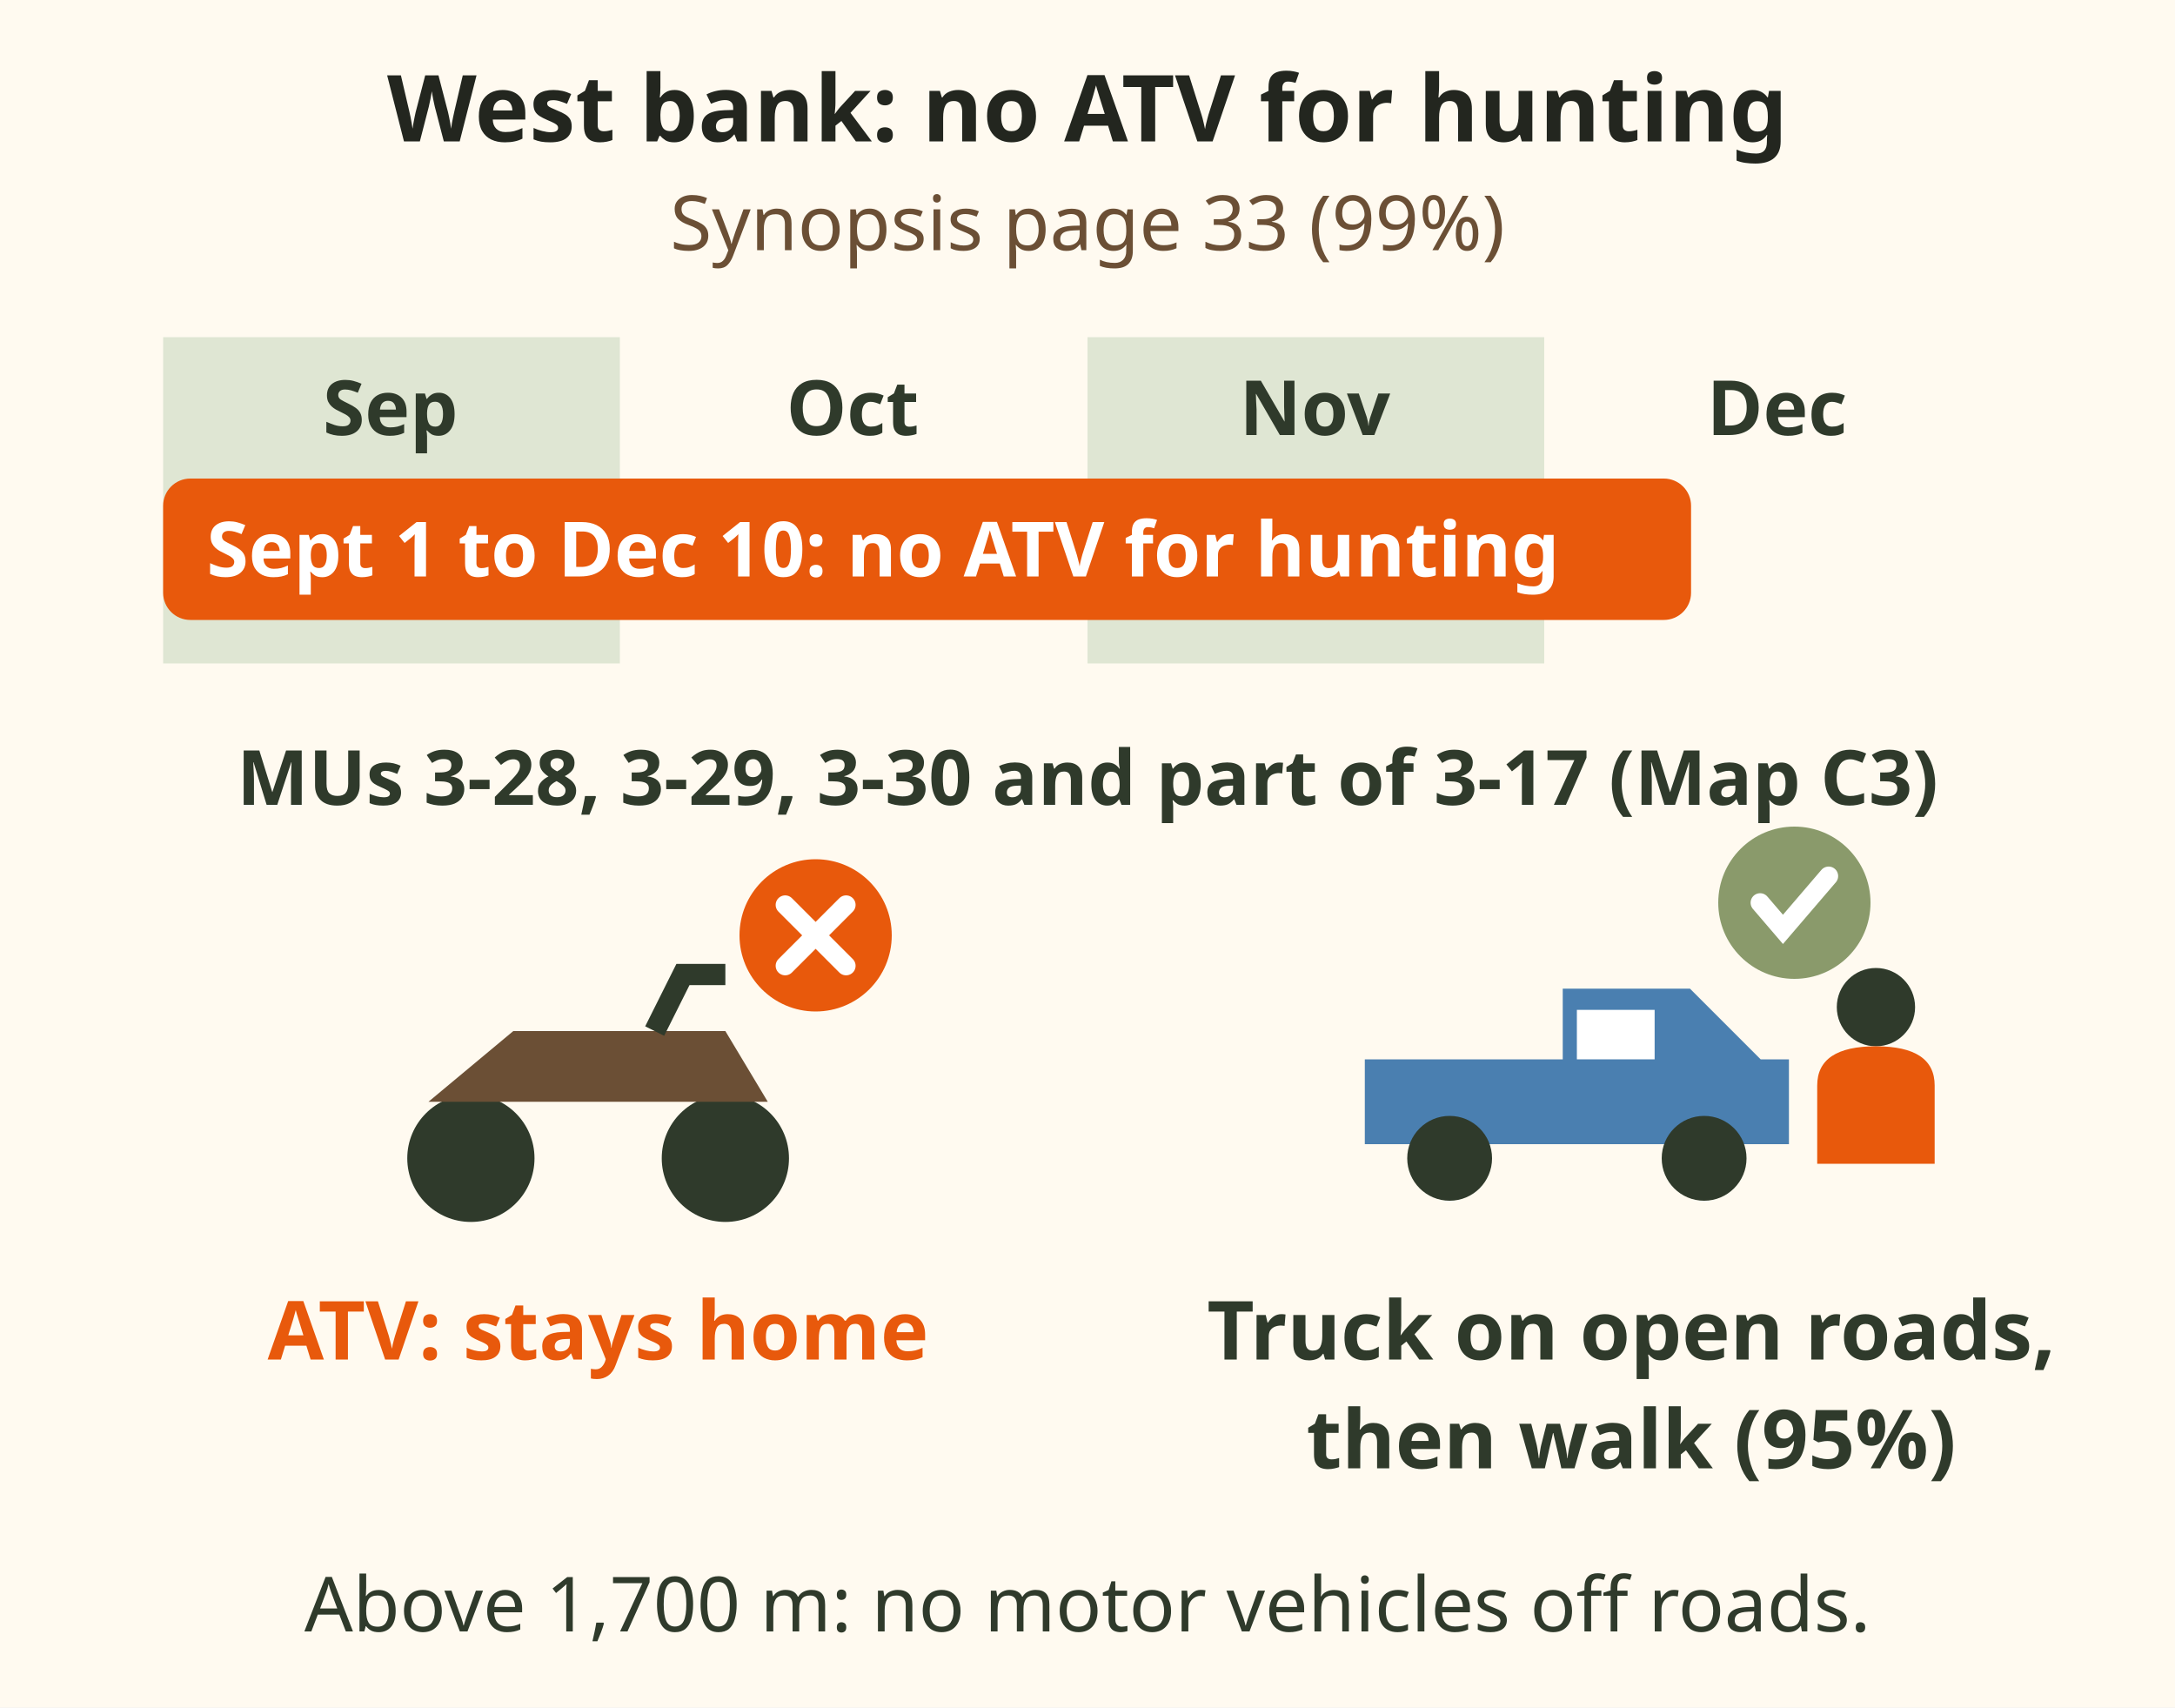
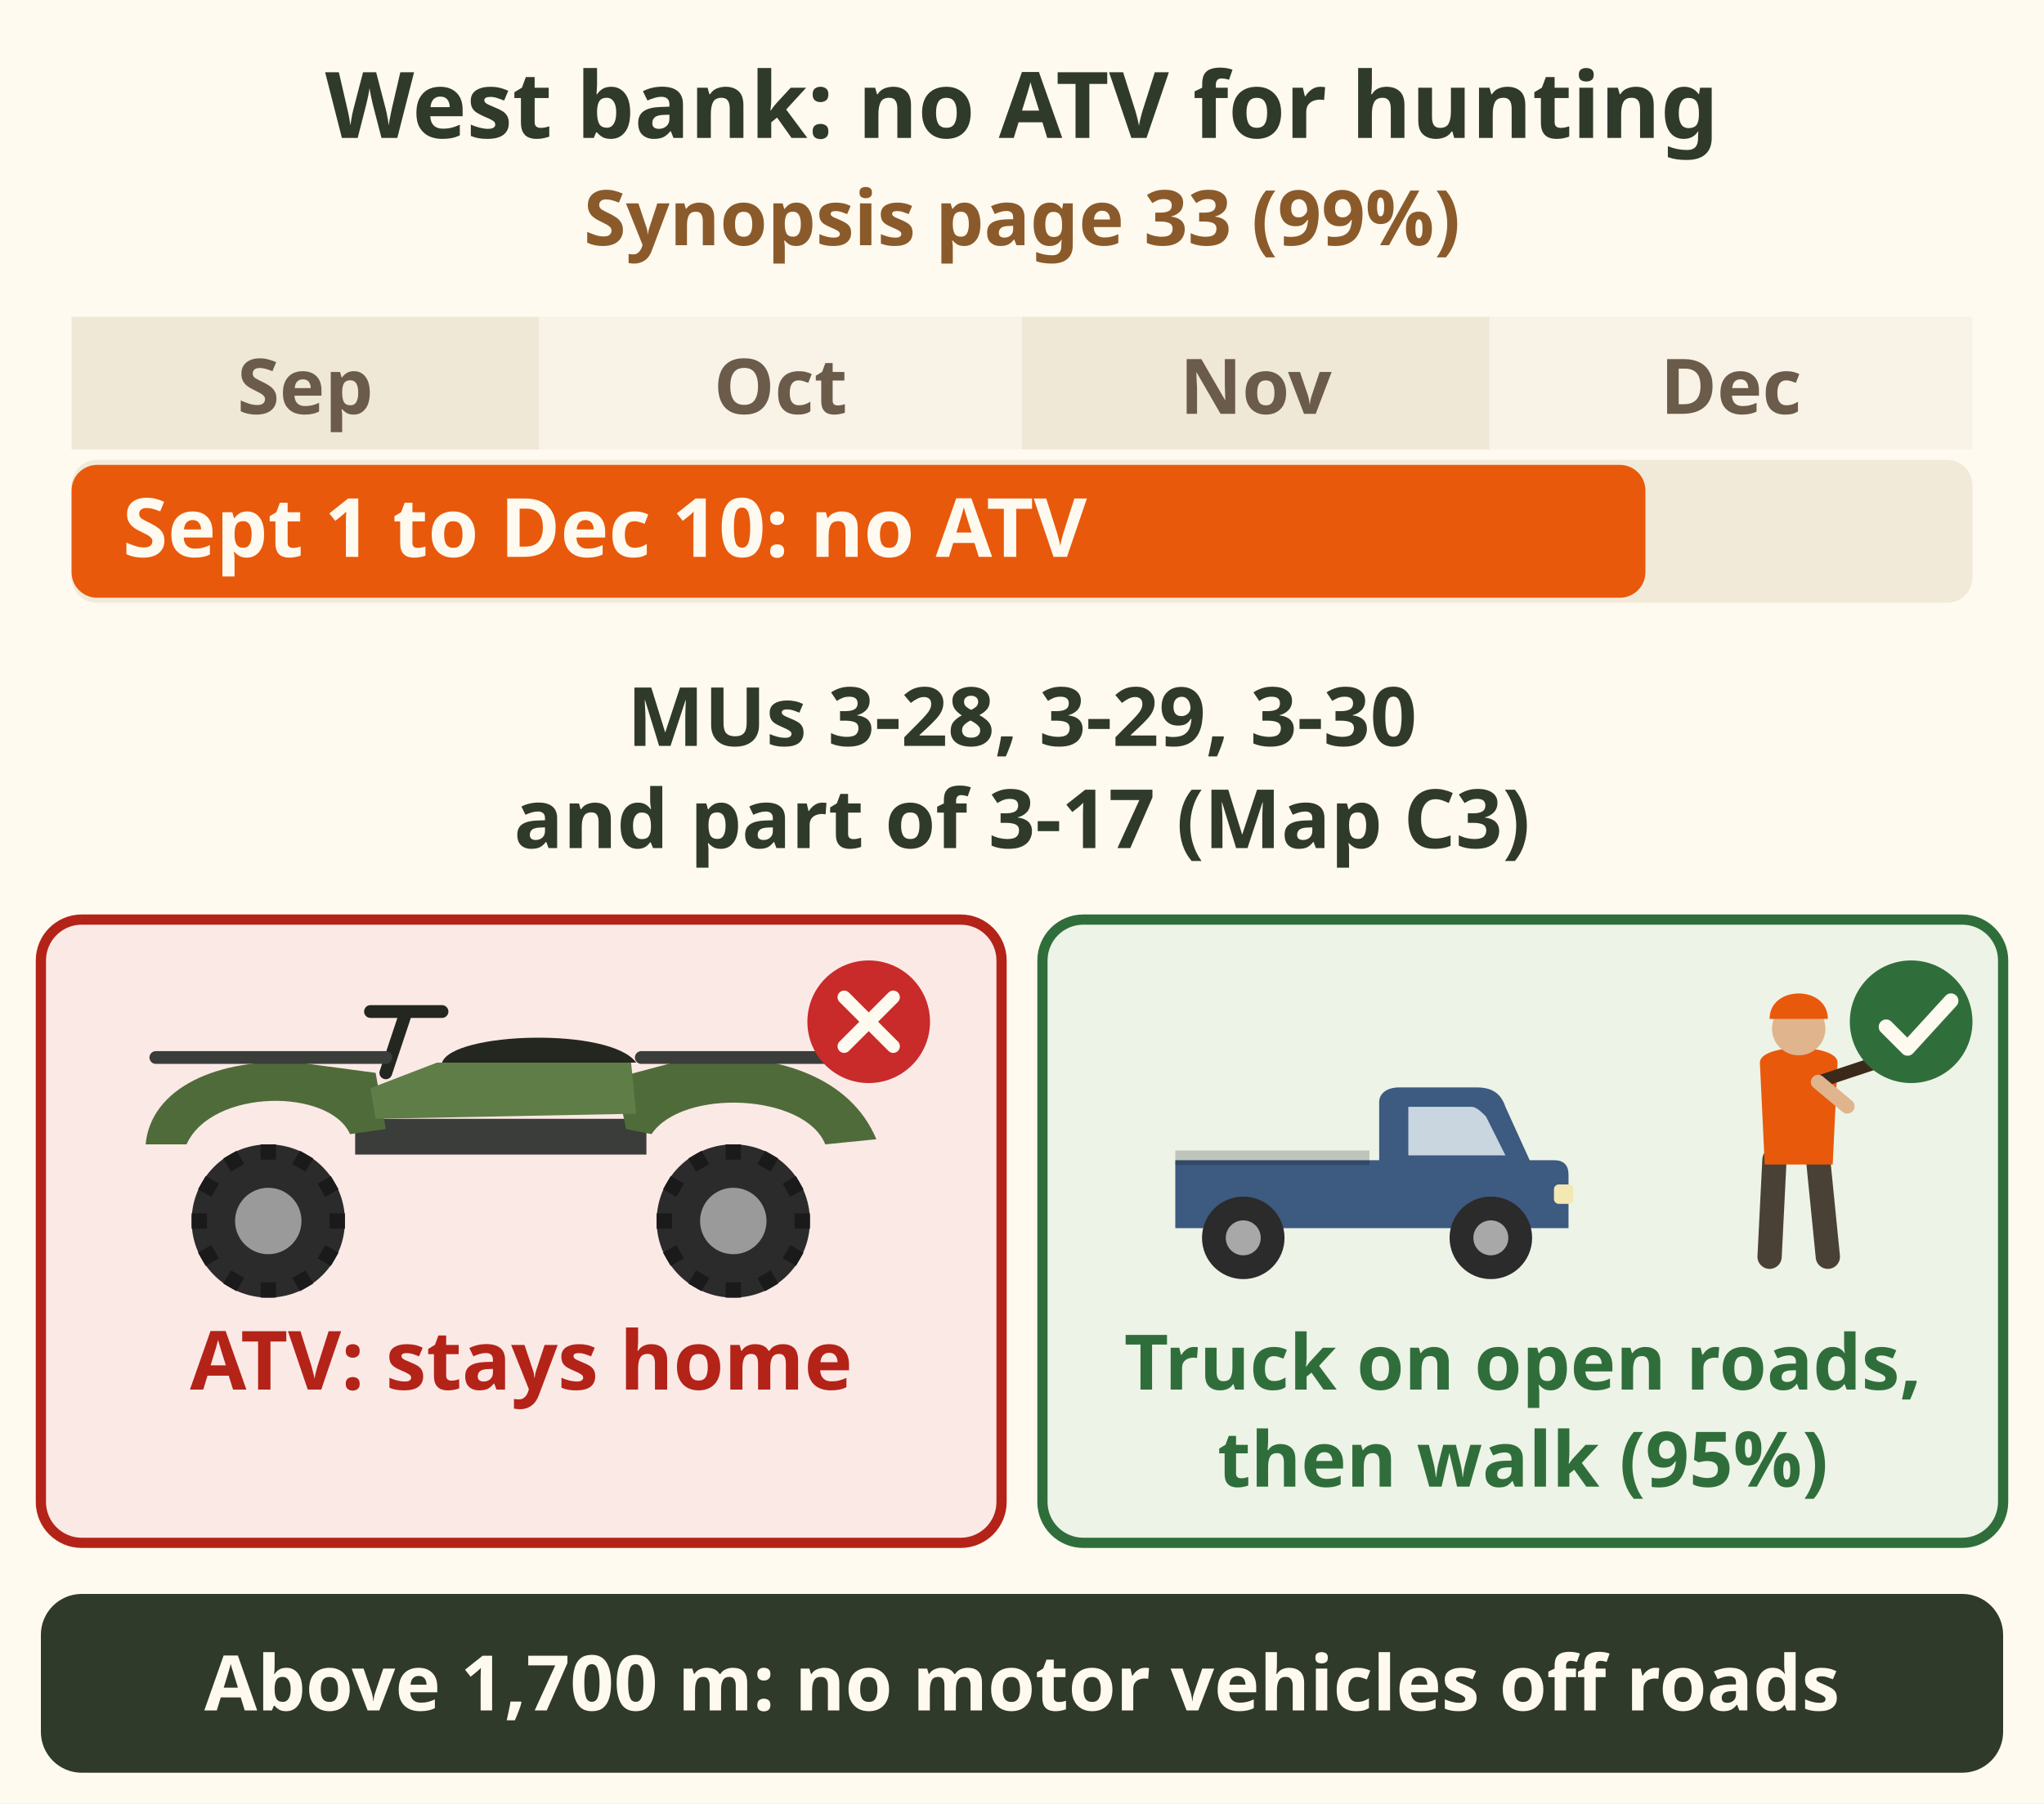
- <svg xmlns="http://www.w3.org/2000/svg" viewBox="0 0 400 314" font-family="sans-serif" role="img" aria-label="Calendar bar, September to December. From 1 September to 10 December no ATV may be used for hunting in MUs 3-28, 3-29, 3-30 and the part of 3-17 shown on Map C3, synopsis page 33. The ATV stays home. The truck on open roads, then walk. Above 1,700 metres no motor vehicles except snowmobiles off existing roads and trails.">
-   <rect x="0" y="0" width="400" height="314" fill="#fffaf0" />
-   <text x="200" y="26" font-size="17" font-weight="bold" fill="#23261f" text-anchor="middle">West bank: no ATV for hunting</text>
-   <text x="200" y="46" font-size="14" fill="#6b4f35" text-anchor="middle">Synopsis page 33 (99%)</text>
-   <rect x="30" y="62" width="84" height="60" fill="#dfe6d3" />
-   <text x="71.803" y="80" font-size="14" font-weight="bold" fill="#2f3a2b" text-anchor="middle">Sep</text>
-   <text x="156.803" y="80" font-size="14" font-weight="bold" fill="#2f3a2b" text-anchor="middle">Oct</text>
-   <rect x="200" y="62" width="84" height="60" fill="#dfe6d3" />
-   <text x="241.803" y="80" font-size="14" font-weight="bold" fill="#2f3a2b" text-anchor="middle">Nov</text>
-   <text x="326.803" y="80" font-size="14" font-weight="bold" fill="#2f3a2b" text-anchor="middle">Dec</text>
-   <rect x="30" y="88" width="281" height="26" rx="5" fill="#e8590c" />
-   <text x="38" y="106" font-size="14" font-weight="bold" fill="#fff">Sept 1 to Dec 10: no ATV for hunting</text>
-   <text x="200" y="148" font-size="14" font-weight="bold" fill="#2f3a2b" text-anchor="middle">MUs 3-28, 3-29, 3-30 and part of 3-17 (Map C3)</text>
-   <g transform="translate(110 200) scale(1.3)">
-     <circle cx="-18" cy="10" r="9" fill="#2f3a2b" />
-     <circle cx="18" cy="10" r="9" fill="#2f3a2b" />
-     <path d="M-24 2 h48 l-6 -10 h-30 z" fill="#6b4f35" />
-     <path d="M8 -8 l4 -8 h6" stroke="#2f3a2b" stroke-width="3" fill="none" />
+ <svg xmlns="http://www.w3.org/2000/svg" viewBox="0 0 400 353" font-family="sans-serif" role="img" aria-label="Calendar bar, September to December. From 1 September to 10 December no ATV may be used for hunting in MUs 3-28, 3-29, 3-30 and the part of 3-17 shown on Map C3, synopsis page 33, 99 percent. The ATV stays home. The truck on open roads, then walk, 95 percent. Above 1,700 metres no motor vehicles except snowmobiles off existing roads and trails.">
+   <rect width="400" height="353" fill="#fffaf0" />
+   <text x="200" y="27" font-size="18" font-weight="bold" fill="#2f3a2b" text-anchor="middle">West bank: no ATV for hunting</text>
+   <text x="200" y="48" font-size="15" font-weight="bold" fill="#8b5a2b" text-anchor="middle">Synopsis page 33 (99%)</text>
+   <rect x="14.0" y="62" width="91.5" height="26" fill="#efe8d6" />
+   <text x="59.738" y="81" font-size="15" font-weight="bold" fill="#6b5b4b" text-anchor="middle">Sep</text>
+   <rect x="105.5" y="62" width="94.5" height="26" fill="#f8f3e6" />
+   <text x="152.738" y="81" font-size="15" font-weight="bold" fill="#6b5b4b" text-anchor="middle">Oct</text>
+   <rect x="200.0" y="62" width="91.5" height="26" fill="#efe8d6" />
+   <text x="245.738" y="81" font-size="15" font-weight="bold" fill="#6b5b4b" text-anchor="middle">Nov</text>
+   <rect x="291.5" y="62" width="94.5" height="26" fill="#f8f3e6" />
+   <text x="338.738" y="81" font-size="15" font-weight="bold" fill="#6b5b4b" text-anchor="middle">Dec</text>
+   <rect x="14" y="90" width="372" height="28" rx="5" fill="#f1ead9" />
+   <rect x="14" y="91" width="308.0" height="26" rx="5" fill="#e8590c" />
+   <text x="24" y="109" font-size="16" font-weight="bold" fill="#fffaf0">Sept 1 to Dec 10: no ATV</text>
+   <text x="200" y="146" font-size="16" font-weight="bold" fill="#2f3a2b" text-anchor="middle">MUs 3-28, 3-29, 3-30</text>
+   <text x="200" y="166" font-size="16" font-weight="bold" fill="#2f3a2b" text-anchor="middle">and part of 3-17 (Map C3)</text>
+   <rect x="8" y="180" width="188" height="122" rx="8" fill="#fbe9e6" stroke="#b42318" stroke-width="2" />
+   <rect x="204" y="180" width="188" height="122" rx="8" fill="#edf3e6" stroke="#2f6e3b" stroke-width="2" />
+   <g transform="translate(98 254) scale(0.5) translate(-195 -222)">
+     <circle cx="104" cy="192" r="30" fill="#2b2b2b" />
+     <circle cx="104" cy="192" r="13" fill="#9a9a9a" />
+     <rect x="128.0" y="189.0" width="6" height="6" fill="#1a1a1a" transform="rotate(0 131.0 192.0)" />
+     <rect x="124.4" y="202.5" width="6" height="6" fill="#1a1a1a" transform="rotate(30 127.4 205.5)" />
+     <rect x="114.5" y="212.4" width="6" height="6" fill="#1a1a1a" transform="rotate(60 117.5 215.4)" />
+     <rect x="101.0" y="216.0" width="6" height="6" fill="#1a1a1a" transform="rotate(90 104.0 219.0)" />
+     <rect x="87.5" y="212.4" width="6" height="6" fill="#1a1a1a" transform="rotate(120 90.5 215.4)" />
+     <rect x="77.6" y="202.5" width="6" height="6" fill="#1a1a1a" transform="rotate(150 80.6 205.5)" />
+     <rect x="74.0" y="189.0" width="6" height="6" fill="#1a1a1a" transform="rotate(180 77.0 192.0)" />
+     <rect x="77.6" y="175.5" width="6" height="6" fill="#1a1a1a" transform="rotate(210 80.6 178.5)" />
+     <rect x="87.5" y="165.6" width="6" height="6" fill="#1a1a1a" transform="rotate(240 90.5 168.6)" />
+     <rect x="101.0" y="162.0" width="6" height="6" fill="#1a1a1a" transform="rotate(270 104.0 165.0)" />
+     <rect x="114.5" y="165.6" width="6" height="6" fill="#1a1a1a" transform="rotate(300 117.5 168.6)" />
+     <rect x="124.4" y="175.5" width="6" height="6" fill="#1a1a1a" transform="rotate(330 127.4 178.5)" />
+     <circle cx="286" cy="192" r="30" fill="#2b2b2b" />
+     <circle cx="286" cy="192" r="13" fill="#9a9a9a" />
+     <rect x="310.0" y="189.0" width="6" height="6" fill="#1a1a1a" transform="rotate(0 313.0 192.0)" />
+     <rect x="306.4" y="202.5" width="6" height="6" fill="#1a1a1a" transform="rotate(30 309.4 205.5)" />
+     <rect x="296.5" y="212.4" width="6" height="6" fill="#1a1a1a" transform="rotate(60 299.5 215.4)" />
+     <rect x="283.0" y="216.0" width="6" height="6" fill="#1a1a1a" transform="rotate(90 286.0 219.0)" />
+     <rect x="269.5" y="212.4" width="6" height="6" fill="#1a1a1a" transform="rotate(120 272.5 215.4)" />
+     <rect x="259.6" y="202.5" width="6" height="6" fill="#1a1a1a" transform="rotate(150 262.6 205.5)" />
+     <rect x="256.0" y="189.0" width="6" height="6" fill="#1a1a1a" transform="rotate(180 259.0 192.0)" />
+     <rect x="259.6" y="175.5" width="6" height="6" fill="#1a1a1a" transform="rotate(210 262.6 178.5)" />
+     <rect x="269.5" y="165.6" width="6" height="6" fill="#1a1a1a" transform="rotate(240 272.5 168.6)" />
+     <rect x="283.0" y="162.0" width="6" height="6" fill="#1a1a1a" transform="rotate(270 286.0 165.0)" />
+     <rect x="296.5" y="165.6" width="6" height="6" fill="#1a1a1a" transform="rotate(300 299.5 168.6)" />
+     <rect x="306.4" y="175.5" width="6" height="6" fill="#1a1a1a" transform="rotate(330 309.4 178.5)" />
+     <path d="M138 152 H252 V166 H138z" fill="#3a3d39" />
+     <path d="M56 162 C58 140 84 128 116 130 L146 134 L150 156 L136 158 C128 140 82 140 72 162z" fill="#4f6b3a" />
+     <path d="M240 136 L270 128 C304 126 332 136 342 160 L322 162 C314 142 266 140 254 158 L244 156z" fill="#4f6b3a" />
+     <path d="M144 140 L170 130 L246 130 L248 150 L146 152z" fill="#5f7d46" />
+     <path d="M172 130 C176 118 238 116 248 130z" fill="#23271f" />
+     <path d="M150 134 L158 110 M144 110 H172" stroke="#23271f" stroke-width="5" stroke-linecap="round" />
+     <path d="M60 128 H150 M250 128 H344" stroke="#3a3d39" stroke-width="5" stroke-linecap="round" />
  </g>
-   <circle cx="150" cy="172" r="14" fill="#e8590c" />
-   <path d="M144.4 166.4 L155.6 177.6 M155.6 166.4 L144.4 177.6" stroke="#fff" stroke-width="3.5" stroke-linecap="round" />
-   <text x="110" y="250" font-size="15" font-weight="bold" fill="#e8590c" text-anchor="middle">ATV: stays home</text>
-   <g transform="translate(290 200) scale(1.3)">
-     <path d="M-30 8 v-12 h28 v-10 h18 l10 10 h4 v12 z" fill="#4a7fb0" />
-     <circle cx="-18" cy="10" r="6" fill="#2f3a2b" />
-     <circle cx="18" cy="10" r="6" fill="#2f3a2b" />
-     <rect x="0" y="-11" width="11" height="7" fill="#fff" />
+   <circle cx="170" cy="200" r="12" fill="#c92a2a" />
+   <path d="M165.2 195.2 l9.6 9.6 M174.8 195.2 l-9.6 9.6" stroke="#fffaf0" stroke-width="2.6" stroke-linecap="round" />
+   <text x="102" y="272" font-size="16" font-weight="bold" fill="#b42318" text-anchor="middle">ATV: stays home</text>
+   <g transform="translate(268 248) scale(0.95 0.95)">
+     <path d="M-40 -8 V-22 H2 V-34 C2 -36 4 -37 6 -37 H22 C25 -37 27 -36 28 -33 L33 -22 H38 C40 -22 41 -21 41 -19 V-8z" fill="#3d5a80" />
+     <path d="M8 -33 H21 C22 -33 23 -32 24 -31 L28 -23 H8z" fill="#c9d6e0" />
+     <rect x="-40" y="-24" width="40" height="3" fill="#00000030" />
+     <rect x="38" y="-17" width="4" height="4" rx="1" fill="#f3e7b3" />
+     <circle cx="-26" cy="-6" r="8.5" fill="#2b2b2b" />
+     <circle cx="-26" cy="-6" r="3.6" fill="#a8a8a8" />
+     <circle cx="25" cy="-6" r="8.5" fill="#2b2b2b" />
+     <circle cx="25" cy="-6" r="3.6" fill="#a8a8a8" />
  </g>
-   <g transform="translate(345 196) scale(0.9)">
-     <circle cx="0" cy="-12" r="8" fill="#2f3a2b" />
-     <path d="M-12 20 v-16 q0 -8 12 -8 q12 0 12 8 v16 z" fill="#e8590c" />
+   <g transform="translate(352 246) scale(0.95 0.95)">
+     <path d="M-5 -20 L-6 0 M4 -20 L6 0" stroke="#4a4136" stroke-width="5" stroke-linecap="round" />
+     <path d="M-8 -40 C-8 -44 8 -44 8 -40 L7 -19 H-7z" fill="#e8590c" />
+     <circle cx="0" cy="-47" r="5.5" fill="#e0b48c" />
+     <path d="M-6 -49 C-6 -56 6 -56 6 -49z" fill="#e8590c" />
+     <path d="M4 -36 L22 -42" stroke="#3b2a1a" stroke-width="2.6" stroke-linecap="round" />
+     <path d="M4 -36 L10 -31" stroke="#e0b48c" stroke-width="3" stroke-linecap="round" />
  </g>
-   <circle cx="330" cy="166" r="14" fill="#8a9a6b" />
-   <path d="M323.7 166 l4.2 4.9 l8.4 -9.8" stroke="#fff" stroke-width="3.5" fill="none" stroke-linecap="round" />
-   <text x="300" y="250" font-size="15" font-weight="bold" fill="#2f3a2b" text-anchor="middle">Truck on open roads,</text>
-   <text x="300" y="270" font-size="15" font-weight="bold" fill="#2f3a2b" text-anchor="middle">then walk (95%)</text>
-   <text x="200" y="300" font-size="14" fill="#2f3a2b" text-anchor="middle">Above 1,700 m: no motor vehicles off roads.</text>
+   <circle cx="374" cy="200" r="12" fill="#2f6e3b" />
+   <path d="M369.1 201.0 l4.2 4.2 l8.5 -9.3" fill="none" stroke="#fffaf0" stroke-width="2.9" stroke-linecap="round" stroke-linejoin="round" />
+   <text x="298" y="272" font-size="15" font-weight="bold" fill="#2f6e3b" text-anchor="middle">Truck on open roads,</text>
+   <text x="298" y="291" font-size="15" font-weight="bold" fill="#2f6e3b" text-anchor="middle">then walk (95%)</text>
+   <rect x="8" y="312" width="384" height="35" rx="8" fill="#2f3a2b" />
+   <text x="200" y="334.8" font-size="15" font-weight="bold" fill="#fffaf0" text-anchor="middle">Above 1,700 m: no motor vehicles off roads</text>
</svg>
